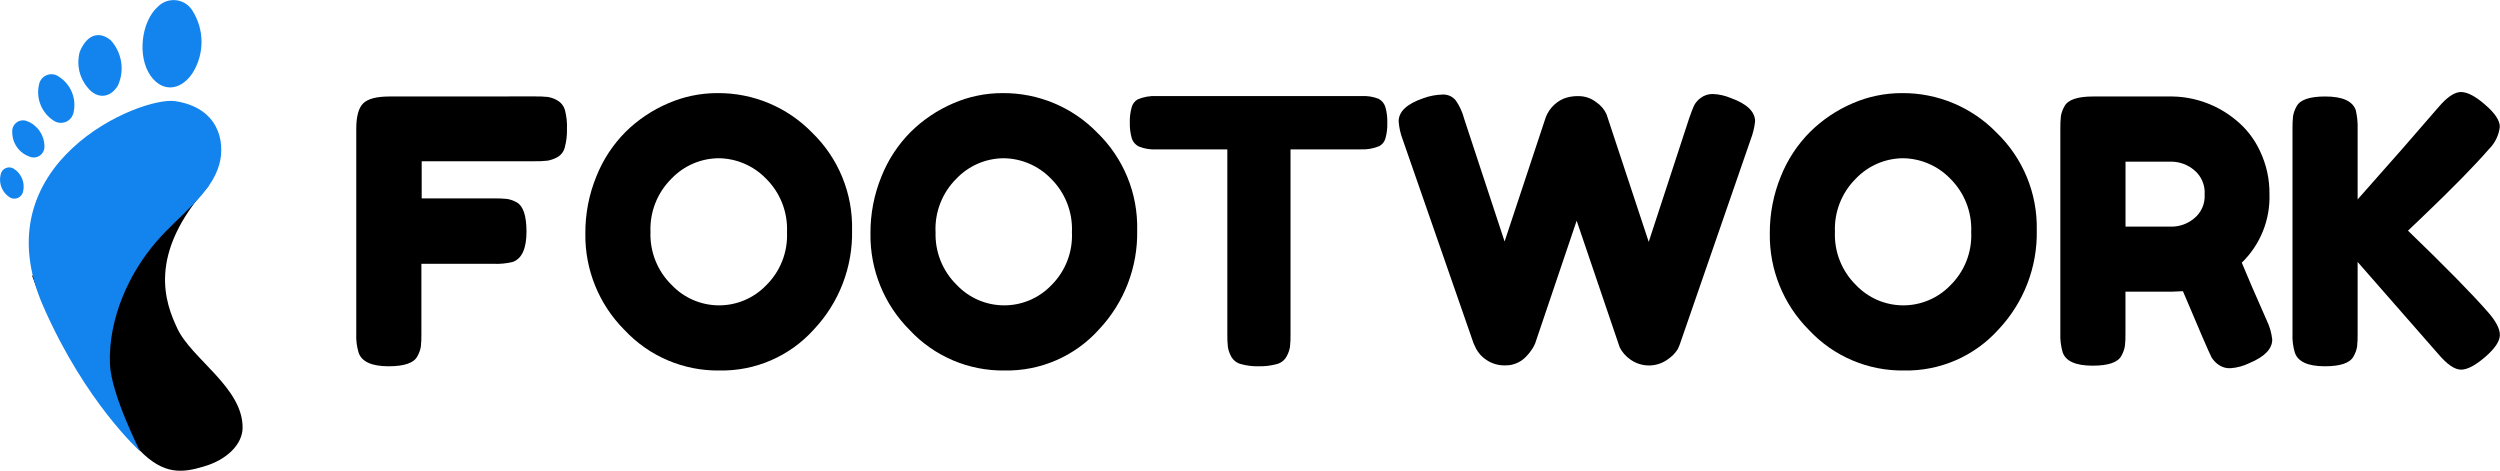
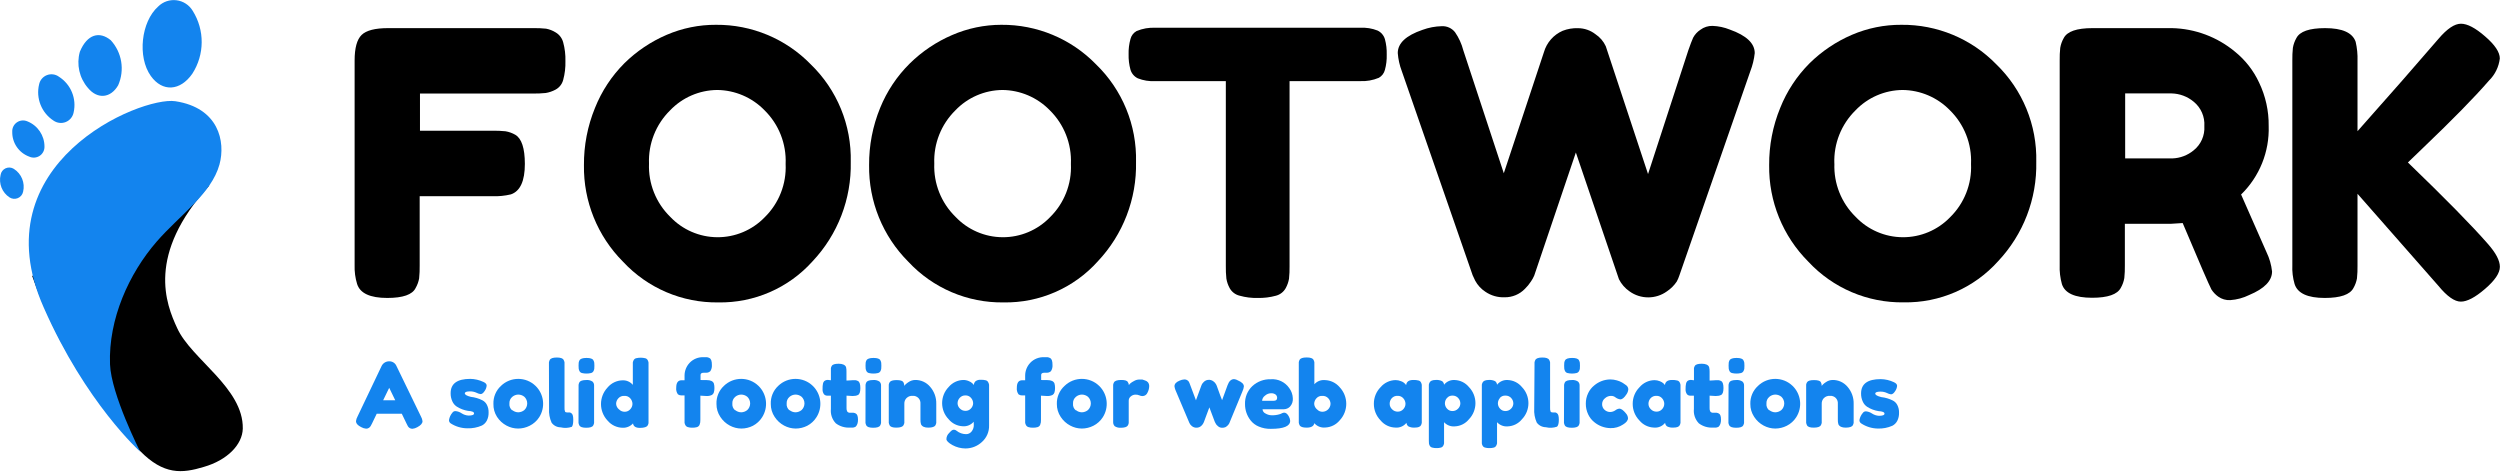
- <svg xmlns="http://www.w3.org/2000/svg" id="Logo" viewBox="0 0 414.58 78.1">
+ <svg xmlns="http://www.w3.org/2000/svg" id="Logo" viewBox="0 0 414.25 78.1">
  <defs>
    <style>.cls-1{fill:#1384ee;}.cls-2{isolation:isolate;}</style>
  </defs>
  <g id="foot">
    <path id="heel" d="M36.94,34.35C26.46,45.86,29.74,54,31.6,58c2.32,5.14,11,9.9,10.87,16.66C42.4,77.31,39.9,79.88,36,81c-3.6,1.09-6.62,1.35-10.55-2.64a80.89,80.89,0,0,1-17.88-29Z" transform="translate(-2.24 -3.63)" />
    <g id="toes">
      <path class="cls-1" d="M27.23,16.22c-2.25-3.15-1.61-9,1.22-11.51a3.66,3.66,0,0,1,5.72.71,9.69,9.69,0,0,1-.06,10.42C32.11,18.72,29.16,18.92,27.23,16.22Z" transform="translate(-2.24 -3.63)" />
      <path class="cls-1" d="M20.6,10.3a6.91,6.91,0,0,1,1.22,7.46c-1.22,2.12-3.41,2.38-5,.45a6.47,6.47,0,0,1-1.35-6C16.68,9.27,18.74,8.76,20.6,10.3Z" transform="translate(-2.24 -3.63)" />
      <path class="cls-1" d="M12,16.34a5.55,5.55,0,0,1,2.44,5.92,2.14,2.14,0,0,1-3.34,1.35,5.6,5.6,0,0,1-2.38-6A2.09,2.09,0,0,1,12,16.34Z" transform="translate(-2.24 -3.63)" />
      <path class="cls-1" d="M4.27,25.48a1.79,1.79,0,0,1,2.51-1.74,4.49,4.49,0,0,1,2.83,4.18A1.78,1.78,0,0,1,7.1,29.59,4.29,4.29,0,0,1,4.27,25.48Z" transform="translate(-2.24 -3.63)" />
      <path class="cls-1" d="M3.82,36.34a3.48,3.48,0,0,1-1.48-3.73,1.44,1.44,0,0,1,2.19-1,3.51,3.51,0,0,1,1.54,3.79A1.48,1.48,0,0,1,3.82,36.34Z" transform="translate(-2.24 -3.63)" />
      <path class="cls-1" d="M31.28,20.4c7.2,1.09,8.36,6.69,7.33,10.48-1.35,4.89-6.56,8.36-10.42,12.8-4.57,5.27-8,12.8-7.72,20.32.19,5,5,14.47,5,14.47s-9-8-16-23.92C-1.13,30.62,25.56,19.56,31.28,20.4Z" transform="translate(-2.24 -3.63)" />
    </g>
  </g>
  <g id="footwork">
    <g class="cls-2">
-       <path d="M91,19.62a17.6,17.6,0,0,1,2.1.09,4.6,4.6,0,0,1,1.59.58,2.71,2.71,0,0,1,1.25,1.65A10.65,10.65,0,0,1,96.26,25a10.66,10.66,0,0,1-.37,3.11,2.56,2.56,0,0,1-1.28,1.62,5.23,5.23,0,0,1-1.62.55,18.31,18.31,0,0,1-2.17.09H72.17v6.16h12a18.31,18.31,0,0,1,2.17.09,4.88,4.88,0,0,1,1.62.58q1.58.92,1.59,4.82,0,4.27-2.32,5.06a11.38,11.38,0,0,1-3.11.3h-12V59a17.59,17.59,0,0,1-.09,2.13,4.91,4.91,0,0,1-.58,1.59q-.85,1.65-4.76,1.65-4.27,0-5-2.32a9.58,9.58,0,0,1-.37-3.11V25q0-3.11,1.16-4.24t4.39-1.13Z" transform="translate(-2.24 -3.63)" />
-       <path d="M121.21,19.07a21.65,21.65,0,0,1,15.68,6.53,21.79,21.79,0,0,1,6.65,16.2,23.27,23.27,0,0,1-6.34,16.47,20.51,20.51,0,0,1-15.62,6.8,21.13,21.13,0,0,1-15.77-6.71,22.18,22.18,0,0,1-6.5-16,24.56,24.56,0,0,1,1.83-9.48A22,22,0,0,1,106,25.48a22.86,22.86,0,0,1,7-4.7A20.46,20.46,0,0,1,121.21,19.07Zm-11.1,23a11.7,11.7,0,0,0,3.51,8.81,10.83,10.83,0,0,0,15.65.09,11.61,11.61,0,0,0,3.48-8.84,11.75,11.75,0,0,0-3.51-8.91,11.09,11.09,0,0,0-7.84-3.35,10.93,10.93,0,0,0-7.81,3.39A11.75,11.75,0,0,0,110.11,42.07Z" transform="translate(-2.24 -3.63)" />
-       <path d="M168.49,19.07a21.65,21.65,0,0,1,15.68,6.53,21.79,21.79,0,0,1,6.65,16.2,23.27,23.27,0,0,1-6.34,16.47,20.51,20.51,0,0,1-15.62,6.8,21.13,21.13,0,0,1-15.77-6.71,22.18,22.18,0,0,1-6.5-16,24.56,24.56,0,0,1,1.83-9.48,22,22,0,0,1,4.88-7.41,22.86,22.86,0,0,1,7-4.7A20.46,20.46,0,0,1,168.49,19.07Zm-11.1,23a11.7,11.7,0,0,0,3.51,8.81,10.83,10.83,0,0,0,15.65.09A11.61,11.61,0,0,0,180,42.13a11.75,11.75,0,0,0-3.51-8.91,11.09,11.09,0,0,0-7.84-3.35,10.93,10.93,0,0,0-7.81,3.39A11.75,11.75,0,0,0,157.38,42.07Z" transform="translate(-2.24 -3.63)" />
-       <path d="M194,19.56H228a6.75,6.75,0,0,1,2.87.46A2.31,2.31,0,0,1,232,21.45a8.82,8.82,0,0,1,.3,2.56,8.51,8.51,0,0,1-.3,2.53,2.1,2.1,0,0,1-1,1.31,7.12,7.12,0,0,1-3.11.55H216.25V59.09a16.9,16.9,0,0,1-.09,2.07,5,5,0,0,1-.55,1.56A2.59,2.59,0,0,1,214,64a10.4,10.4,0,0,1-3,.37,10.07,10.07,0,0,1-3-.37,2.57,2.57,0,0,1-1.59-1.25,4.91,4.91,0,0,1-.55-1.59,17.72,17.72,0,0,1-.09-2.1V28.4H194a6.73,6.73,0,0,1-2.87-.46,2.31,2.31,0,0,1-1.22-1.43,8.78,8.78,0,0,1-.31-2.56,8.47,8.47,0,0,1,.31-2.53,2.09,2.09,0,0,1,1-1.31A7.1,7.1,0,0,1,194,19.56Z" transform="translate(-2.24 -3.63)" />
-       <path d="M289.2,19.86q4.09,1.46,4.09,3.9a11.84,11.84,0,0,1-.73,3L280.85,60.61a6.32,6.32,0,0,1-.43,1,5.84,5.84,0,0,1-1.62,1.62,5.31,5.31,0,0,1-6.22,0,5.38,5.38,0,0,1-1.74-2l-7.14-21-6.89,20.37a5.33,5.33,0,0,1-.55,1,7.16,7.16,0,0,1-1,1.22,4.58,4.58,0,0,1-3.35,1.4,5.29,5.29,0,0,1-3.2-.92,5.08,5.08,0,0,1-1.68-1.83l-.43-.92L234.85,26.76a10.6,10.6,0,0,1-.67-3q0-2.44,4.09-3.84a9.93,9.93,0,0,1,3.2-.61,2.62,2.62,0,0,1,2.2,1,9.39,9.39,0,0,1,1.37,3l6.71,20.37,6.65-20.07A5.54,5.54,0,0,1,261.51,20a6.38,6.38,0,0,1,2.53-.43,4.73,4.73,0,0,1,2.9,1,4.79,4.79,0,0,1,1.71,2l7,21.17,6.71-20.5q.49-1.4.79-2.07a3.65,3.65,0,0,1,1.13-1.31,3.23,3.23,0,0,1,2-.64A8.46,8.46,0,0,1,289.2,19.86Z" transform="translate(-2.24 -3.63)" />
-       <path d="M317.63,19.07a21.65,21.65,0,0,1,15.68,6.53A21.79,21.79,0,0,1,340,41.79a23.27,23.27,0,0,1-6.34,16.47A20.51,20.51,0,0,1,318,65.07a21.13,21.13,0,0,1-15.77-6.71,22.18,22.18,0,0,1-6.5-16,24.57,24.57,0,0,1,1.83-9.48,22,22,0,0,1,4.88-7.41,22.85,22.85,0,0,1,7-4.7A20.46,20.46,0,0,1,317.63,19.07Zm-11.1,23A11.7,11.7,0,0,0,310,50.88a10.83,10.83,0,0,0,15.65.09,11.6,11.6,0,0,0,3.48-8.84,11.76,11.76,0,0,0-3.51-8.91,11.09,11.09,0,0,0-7.84-3.35A10.93,10.93,0,0,0,310,33.25,11.75,11.75,0,0,0,306.53,42.07Z" transform="translate(-2.24 -3.63)" />
-       <path d="M378.14,56.77a9.7,9.7,0,0,1,.91,3.17q0,2.32-3.78,3.9a8.4,8.4,0,0,1-3.14.85,3.13,3.13,0,0,1-2-.58,4.34,4.34,0,0,1-1.13-1.19q-.61-1.16-4.76-11L362.4,52h-7.69V58.9a17.85,17.85,0,0,1-.09,2.1,4.91,4.91,0,0,1-.58,1.62q-.85,1.65-4.76,1.65-4.27,0-5-2.26a10.19,10.19,0,0,1-.37-3.17V25a17.8,17.8,0,0,1,.09-2.1,4.88,4.88,0,0,1,.58-1.62q.85-1.65,4.76-1.65h13.18A16.92,16.92,0,0,1,373,23.52a14.32,14.32,0,0,1,4,5.12,16.13,16.13,0,0,1,1.59,7.2A15.15,15.15,0,0,1,374,47.19Q375.33,50.43,378.14,56.77ZM354.72,41.21h7.81a5.85,5.85,0,0,0,3.54-1.34,4.74,4.74,0,0,0,1.77-4,4.82,4.82,0,0,0-1.77-4.06,5.91,5.91,0,0,0-3.66-1.37h-7.69Z" transform="translate(-2.24 -3.63)" />
-       <path d="M401.56,41.88q9.33,9,13.24,13.48,2,2.26,2,3.81t-2.44,3.66q-2.44,2.1-4,2.1t-3.75-2.56L393.21,47.07V59a17.67,17.67,0,0,1-.09,2.13,4.92,4.92,0,0,1-.58,1.59q-.86,1.65-4.76,1.65-4.27,0-5-2.32a9.58,9.58,0,0,1-.37-3.11V25a17.85,17.85,0,0,1,.09-2.1,4.89,4.89,0,0,1,.58-1.62q.85-1.65,4.76-1.65,4.27,0,5.06,2.26a12.14,12.14,0,0,1,.31,3.17V36.7q8.29-9.33,13.42-15.31,2.13-2.5,3.72-2.5t4,2.1q2.44,2.1,2.44,3.66A6.15,6.15,0,0,1,415,28.34q-3.54,4.09-11,11.22Z" transform="translate(-2.24 -3.63)" />
+       <path d="M90.62,8.29a17.6,17.6,0,0,1,2.1.09A4.6,4.6,0,0,1,94.31,9a2.71,2.71,0,0,1,1.25,1.65,10.65,10.65,0,0,1,.37,3.11,10.66,10.66,0,0,1-.37,3.11,2.56,2.56,0,0,1-1.28,1.62,5.23,5.23,0,0,1-1.62.55,18.31,18.31,0,0,1-2.17.09H71.83v6.16h12a18.31,18.31,0,0,1,2.17.09,4.88,4.88,0,0,1,1.62.58q1.58.92,1.59,4.82,0,4.27-2.32,5.06a11.38,11.38,0,0,1-3.11.3h-12V47.63a17.59,17.59,0,0,1-.09,2.13,4.91,4.91,0,0,1-.58,1.59Q70.31,53,66.41,53q-4.27,0-5-2.32A9.58,9.58,0,0,1,61,47.57V13.66q0-3.11,1.16-4.24t4.39-1.13Z" transform="translate(-2.24 -3.63)" />
+       <path d="M120.88,7.74a21.65,21.65,0,0,1,15.68,6.53,21.79,21.79,0,0,1,6.65,16.2,23.27,23.27,0,0,1-6.34,16.47,20.51,20.51,0,0,1-15.62,6.8A21.13,21.13,0,0,1,105.48,47,22.18,22.18,0,0,1,99,31a24.56,24.56,0,0,1,1.83-9.49,22,22,0,0,1,4.88-7.41,22.86,22.86,0,0,1,7-4.7A20.46,20.46,0,0,1,120.88,7.74Zm-11.1,23a11.7,11.7,0,0,0,3.51,8.81,10.83,10.83,0,0,0,15.65.09,11.61,11.61,0,0,0,3.48-8.84,11.76,11.76,0,0,0-3.51-8.91,11.09,11.09,0,0,0-7.84-3.35,10.93,10.93,0,0,0-7.81,3.39A11.75,11.75,0,0,0,109.78,30.74Z" transform="translate(-2.24 -3.63)" />
+       <path d="M168.15,7.74a21.65,21.65,0,0,1,15.68,6.53,21.79,21.79,0,0,1,6.65,16.2,23.27,23.27,0,0,1-6.34,16.47,20.51,20.51,0,0,1-15.62,6.8A21.13,21.13,0,0,1,152.75,47a22.18,22.18,0,0,1-6.5-16,24.56,24.56,0,0,1,1.83-9.49A22,22,0,0,1,153,14.14a22.86,22.86,0,0,1,7-4.7A20.46,20.46,0,0,1,168.15,7.74Zm-11.1,23a11.7,11.7,0,0,0,3.51,8.81,10.83,10.83,0,0,0,15.65.09,11.61,11.61,0,0,0,3.48-8.84,11.76,11.76,0,0,0-3.51-8.91,11.09,11.09,0,0,0-7.84-3.35,10.93,10.93,0,0,0-7.81,3.39A11.75,11.75,0,0,0,157.05,30.74Z" transform="translate(-2.24 -3.63)" />
+       <path d="M193.71,8.23h33.92a6.75,6.75,0,0,1,2.87.46,2.31,2.31,0,0,1,1.22,1.43,8.82,8.82,0,0,1,.3,2.56,8.51,8.51,0,0,1-.3,2.53,2.1,2.1,0,0,1-1,1.31,7.12,7.12,0,0,1-3.11.55H215.92V47.75a16.9,16.9,0,0,1-.09,2.07,5,5,0,0,1-.55,1.56,2.59,2.59,0,0,1-1.62,1.25,10.4,10.4,0,0,1-3,.37,10.07,10.07,0,0,1-3-.37A2.57,2.57,0,0,1,206,51.38a4.91,4.91,0,0,1-.55-1.59,17.72,17.72,0,0,1-.09-2.1V17.07H193.65a6.73,6.73,0,0,1-2.87-.46,2.31,2.31,0,0,1-1.22-1.43,8.78,8.78,0,0,1-.31-2.56,8.47,8.47,0,0,1,.31-2.53,2.09,2.09,0,0,1,1-1.31A7.1,7.1,0,0,1,193.71,8.23Z" transform="translate(-2.24 -3.63)" />
+       <path d="M288.87,8.53Q293,10,293,12.43a11.81,11.81,0,0,1-.73,3L280.51,49.28a6.3,6.3,0,0,1-.43,1,5.85,5.85,0,0,1-1.62,1.62,5.31,5.31,0,0,1-6.22,0,5.39,5.39,0,0,1-1.74-2l-7.14-21-6.89,20.37a5.33,5.33,0,0,1-.55,1,7.16,7.16,0,0,1-1,1.22,4.58,4.58,0,0,1-3.36,1.4,5.29,5.29,0,0,1-3.2-.92,5.09,5.09,0,0,1-1.68-1.83l-.43-.92L234.52,15.42a10.64,10.64,0,0,1-.67-3q0-2.44,4.09-3.84a9.94,9.94,0,0,1,3.2-.61,2.62,2.62,0,0,1,2.2,1,9.39,9.39,0,0,1,1.37,3l6.71,20.37,6.65-20.07a5.54,5.54,0,0,1,3.11-3.54,6.38,6.38,0,0,1,2.53-.43,4.73,4.73,0,0,1,2.9,1,4.77,4.77,0,0,1,1.71,2l7,21.17L282,11.95q.49-1.4.79-2.07A3.64,3.64,0,0,1,284,8.56a3.23,3.23,0,0,1,2-.64A8.47,8.47,0,0,1,288.87,8.53Z" transform="translate(-2.24 -3.63)" />
+       <path d="M317.3,7.74A21.65,21.65,0,0,1,333,14.26a21.79,21.79,0,0,1,6.65,16.2,23.27,23.27,0,0,1-6.34,16.47,20.51,20.51,0,0,1-15.62,6.8A21.13,21.13,0,0,1,301.89,47a22.18,22.18,0,0,1-6.5-16,24.55,24.55,0,0,1,1.83-9.49,22,22,0,0,1,4.88-7.41,22.86,22.86,0,0,1,7-4.7A20.47,20.47,0,0,1,317.3,7.74Zm-11.1,23a11.7,11.7,0,0,0,3.51,8.81,10.83,10.83,0,0,0,15.65.09,11.61,11.61,0,0,0,3.48-8.84,11.75,11.75,0,0,0-3.51-8.91,11.09,11.09,0,0,0-7.84-3.35,10.93,10.93,0,0,0-7.81,3.39A11.76,11.76,0,0,0,306.19,30.74Z" transform="translate(-2.24 -3.63)" />
+       <path d="M377.81,45.44a9.7,9.7,0,0,1,.91,3.17q0,2.32-3.78,3.9a8.4,8.4,0,0,1-3.14.85,3.13,3.13,0,0,1-2-.58,4.34,4.34,0,0,1-1.13-1.19q-.61-1.16-4.76-11l-1.89.12h-7.69v6.89a17.59,17.59,0,0,1-.09,2.1,4.88,4.88,0,0,1-.58,1.62q-.86,1.65-4.76,1.65-4.27,0-5-2.26a10.19,10.19,0,0,1-.37-3.17V13.66a17.59,17.59,0,0,1,.09-2.1,4.86,4.86,0,0,1,.58-1.62q.85-1.65,4.76-1.65h13.18a16.92,16.92,0,0,1,10.43,3.9,14.32,14.32,0,0,1,4,5.12,16.13,16.13,0,0,1,1.59,7.2,15.15,15.15,0,0,1-4.57,11.35Q375,39.09,377.81,45.44ZM354.38,29.88h7.81a5.85,5.85,0,0,0,3.54-1.34,4.74,4.74,0,0,0,1.77-4,4.82,4.82,0,0,0-1.77-4.06,5.91,5.91,0,0,0-3.66-1.37h-7.69Z" transform="translate(-2.24 -3.63)" />
+       <path d="M401.23,30.55q9.33,9,13.24,13.48,2,2.26,2,3.81T414,51.51q-2.44,2.1-4,2.1T406.29,51L392.88,35.74V47.63a17.67,17.67,0,0,1-.09,2.13,4.92,4.92,0,0,1-.58,1.59Q391.35,53,387.45,53q-4.27,0-5-2.32a9.58,9.58,0,0,1-.37-3.11V13.66a17.85,17.85,0,0,1,.09-2.1,4.89,4.89,0,0,1,.58-1.62q.85-1.65,4.76-1.65,4.27,0,5.06,2.26a12.14,12.14,0,0,1,.31,3.17V25.37q8.29-9.33,13.42-15.31,2.13-2.5,3.72-2.5t4,2.1q2.44,2.1,2.44,3.66A6.15,6.15,0,0,1,414.65,17q-3.54,4.09-11,11.22Z" transform="translate(-2.24 -3.63)" />
    </g>
  </g>
+   <path class="cls-1" d="M67.94,64.29,72,72.66a2,2,0,0,1,.25.76q0,.54-.87,1a2,2,0,0,1-.8.26.8.8,0,0,1-.48-.14.89.89,0,0,1-.27-.28l-.23-.45-.78-1.62H64.66l-.78,1.62q-.15.3-.23.43a1.07,1.07,0,0,1-.27.28.77.77,0,0,1-.48.14,2,2,0,0,1-.8-.25q-.87-.42-.87-1a2,2,0,0,1,.25-.76l4-8.39a1.38,1.38,0,0,1,1.22-.76A1.27,1.27,0,0,1,67.94,64.29Zm-1.21,3.6-1,2.06h2Z" transform="translate(-2.24 -3.63)" />
+   <path class="cls-1" d="M76.93,73.79a.62.62,0,0,1-.29-.57A2.47,2.47,0,0,1,77.21,72a.59.59,0,0,1,.53-.25,2.19,2.19,0,0,1,1,.37,2.31,2.31,0,0,0,1.14.37q.91,0,.91-.36t-1-.42A4.91,4.91,0,0,1,77.92,71a2,2,0,0,1-.72-.85,3.06,3.06,0,0,1-.29-1.37q0-2.37,3.25-2.37a5.29,5.29,0,0,1,2.19.51q.53.24.53.6a1.78,1.78,0,0,1-.33.89q-.33.52-.68.52a2,2,0,0,1-.67-.22,2.49,2.49,0,0,0-1.06-.23q-.88,0-.88.33t1,.58a5.6,5.6,0,0,1,1.92.57,1.7,1.7,0,0,1,.73.73,2.61,2.61,0,0,1,.29,1.3,2.79,2.79,0,0,1-.29,1.33,1.9,1.9,0,0,1-.82.82,5.5,5.5,0,0,1-2.41.46A5.14,5.14,0,0,1,76.93,73.79Z" transform="translate(-2.24 -3.63)" />
+   <path class="cls-1" d="M85.24,67.58a4.12,4.12,0,0,1,5.75,0,4.14,4.14,0,0,1,.6,5.18A4,4,0,0,1,90,74.18a4.26,4.26,0,0,1-1.91.46,4.08,4.08,0,0,1-1.92-.49,4.25,4.25,0,0,1-1.57-1.44A3.78,3.78,0,0,1,84,70.55,3.88,3.88,0,0,1,85.24,67.58Zm1.88,4a1.59,1.59,0,0,0,1,.37,1.64,1.64,0,0,0,1-.37,1.51,1.51,0,0,0,0-2.21,1.61,1.61,0,0,0-1-.36,1.57,1.57,0,0,0-1,.38,1.33,1.33,0,0,0-.47,1.1A1.29,1.29,0,0,0,87.11,71.63Z" transform="translate(-2.24 -3.63)" />
+   <path class="cls-1" d="M93.2,64.2a4.33,4.33,0,0,1,0-.52,1.38,1.38,0,0,1,.13-.4q.21-.41,1.17-.41t1.14.41a1.2,1.2,0,0,1,.14.4,4.66,4.66,0,0,1,0,.53v6.95a1.57,1.57,0,0,0,.09.68c.06.09.19.14.4.14a2.34,2.34,0,0,1,.41,0,.76.76,0,0,1,.25.13q.3.19.3,1.07T97,74.35a3.25,3.25,0,0,1-1.86.09,1.87,1.87,0,0,1-1.5-.77,4.92,4.92,0,0,1-.42-2.34Z" transform="translate(-2.24 -3.63)" />
+   <path class="cls-1" d="M100.58,65.13a.64.64,0,0,1-.4.31,3.24,3.24,0,0,1-1.52,0,.63.63,0,0,1-.4-.32,1.3,1.3,0,0,1-.13-.4,6,6,0,0,1,0-1,1.23,1.23,0,0,1,.13-.38q.21-.4,1.17-.4t1.14.4a1.21,1.21,0,0,1,.14.4,6,6,0,0,1,0,1A1.22,1.22,0,0,1,100.58,65.13Zm-2.47,2.78a4.34,4.34,0,0,1,0-.52,1.39,1.39,0,0,1,.13-.4q.21-.39,1.17-.39a1.59,1.59,0,0,1,1,.25.83.83,0,0,1,.27.64c0,.1,0,.25,0,.44V73.2a4.45,4.45,0,0,1,0,.52,1.21,1.21,0,0,1-.14.4q-.2.39-1.16.39t-1.15-.41a1.38,1.38,0,0,1-.13-.39,4.31,4.31,0,0,1,0-.53Z" transform="translate(-2.24 -3.63)" />
+   <path class="cls-1" d="M107.24,63.3a.63.63,0,0,1,.4-.31,3.24,3.24,0,0,1,1.52,0,.63.63,0,0,1,.4.31,1.3,1.3,0,0,1,.14.4,4.45,4.45,0,0,1,0,.52v9a4.42,4.42,0,0,1,0,.52,1.07,1.07,0,0,1-.14.38q-.22.4-1.27.41t-1.16-.74a2.21,2.21,0,0,1-1.75.72,3.33,3.33,0,0,1-2.46-1.18,4,4,0,0,1,0-5.5,3.33,3.33,0,0,1,2.45-1.18,2.11,2.11,0,0,1,1.73.75V64.21a4.34,4.34,0,0,1,0-.52A1.22,1.22,0,0,1,107.24,63.3Zm-2.44,8.15a1.27,1.27,0,0,0,.95.41,1.2,1.2,0,0,0,.92-.41,1.3,1.3,0,0,0,.37-.89,1.39,1.39,0,0,0-.35-.91,1.18,1.18,0,0,0-1-.42,1.21,1.21,0,0,0-1,.41,1.35,1.35,0,0,0-.36.91A1.27,1.27,0,0,0,104.8,71.46Z" transform="translate(-2.24 -3.63)" />
+   <path class="cls-1" d="M119.32,66.61q1,0,1.21.57a2.56,2.56,0,0,1,.09.75,2.32,2.32,0,0,1-.1.74.71.71,0,0,1-.31.4,1.87,1.87,0,0,1-.92.18l-1-.06v4a1.94,1.94,0,0,1-.14.85.71.71,0,0,1-.44.37,2.62,2.62,0,0,1-.76.09,2.32,2.32,0,0,1-.74-.1.69.69,0,0,1-.4-.32,1.13,1.13,0,0,1-.14-.4,4.54,4.54,0,0,1,0-.53v-4h-.54a.93.93,0,0,1-.56-.18,1.57,1.57,0,0,1-.28-1.1q0-1.23.88-1.23h.5v-.79a3.09,3.09,0,0,1,.83-2.09,3,3,0,0,1,2.38-.94l.52,0a1.19,1.19,0,0,1,.4.14q.41.19.4,1.16a1.66,1.66,0,0,1-.25,1,.92.92,0,0,1-.66.27h-.42q-.56,0-.55.38v.83Z" transform="translate(-2.24 -3.63)" />
+   <path class="cls-1" d="M122.18,67.58a4.12,4.12,0,0,1,5.75,0,4.14,4.14,0,0,1,.6,5.18A4,4,0,0,1,127,74.18a4.26,4.26,0,0,1-1.91.46,4.08,4.08,0,0,1-1.92-.49,4.25,4.25,0,0,1-1.57-1.44,3.78,3.78,0,0,1-.64-2.15A3.88,3.88,0,0,1,122.18,67.58Zm1.88,4a1.59,1.59,0,0,0,1,.37,1.64,1.64,0,0,0,1-.37,1.51,1.51,0,0,0,0-2.21,1.61,1.61,0,0,0-1-.36,1.57,1.57,0,0,0-1,.38,1.33,1.33,0,0,0-.47,1.1A1.29,1.29,0,0,0,124.06,71.63Z" transform="translate(-2.24 -3.63)" />
+   <path class="cls-1" d="M131.18,67.58a4.12,4.12,0,0,1,5.75,0,4.14,4.14,0,0,1,.6,5.18A4,4,0,0,1,136,74.18a4.26,4.26,0,0,1-1.91.46,4.08,4.08,0,0,1-1.92-.49,4.25,4.25,0,0,1-1.57-1.44,3.78,3.78,0,0,1-.64-2.15A3.88,3.88,0,0,1,131.18,67.58Zm1.88,4a1.59,1.59,0,0,0,1,.37,1.64,1.64,0,0,0,1-.37,1.51,1.51,0,0,0,0-2.21,1.61,1.61,0,0,0-1-.36,1.57,1.57,0,0,0-1,.38,1.33,1.33,0,0,0-.47,1.1A1.29,1.29,0,0,0,133.06,71.63Z" transform="translate(-2.24 -3.63)" />
+   <path class="cls-1" d="M143.51,69.25l-1-.06v2.07a1,1,0,0,0,.13.58.55.55,0,0,0,.48.18,4.72,4.72,0,0,1,.54,0,1.06,1.06,0,0,1,.4.14q.34.19.35,1T144,74.35a1.37,1.37,0,0,1-.4.13l-.5,0a3.51,3.51,0,0,1-2.37-.71,3,3,0,0,1-.81-2.38V69.19a4,4,0,0,1-.61,0,.69.69,0,0,1-.55-.25,1.35,1.35,0,0,1-.22-.87,3.79,3.79,0,0,1,.07-.89.8.8,0,0,1,.21-.4.92.92,0,0,1,.6-.2l.5.06V65.14a4.14,4.14,0,0,1,0-.51,1,1,0,0,1,.14-.36c.13-.25.52-.37,1.15-.37s1.08.19,1.22.56a2.81,2.81,0,0,1,.07.76v1.47c.44,0,.77-.06,1-.06l.51,0a1.19,1.19,0,0,1,.4.14q.39.19.39,1.16t-.4,1.15a1.37,1.37,0,0,1-.4.13Z" transform="translate(-2.24 -3.63)" />
+   <path class="cls-1" d="M148.13,65.13a.64.64,0,0,1-.4.31,3.24,3.24,0,0,1-1.52,0,.63.63,0,0,1-.4-.32,1.3,1.3,0,0,1-.13-.4,6,6,0,0,1,0-1,1.23,1.23,0,0,1,.13-.38q.21-.4,1.17-.4t1.14.4a1.21,1.21,0,0,1,.14.4,6,6,0,0,1,0,1A1.22,1.22,0,0,1,148.13,65.13Zm-2.47,2.78a4.34,4.34,0,0,1,0-.52,1.39,1.39,0,0,1,.13-.4q.21-.39,1.17-.39a1.59,1.59,0,0,1,1,.25.83.83,0,0,1,.27.64c0,.1,0,.25,0,.44V73.2a4.45,4.45,0,0,1,0,.52,1.21,1.21,0,0,1-.14.4q-.2.39-1.16.39t-1.15-.41a1.38,1.38,0,0,1-.13-.39,4.31,4.31,0,0,1,0-.53Z" transform="translate(-2.24 -3.63)" />
+   <path class="cls-1" d="M153.88,66.59a3.17,3.17,0,0,1,2.5,1.15,4.12,4.12,0,0,1,1,2.8v2.64a4.29,4.29,0,0,1,0,.52,1.22,1.22,0,0,1-.13.38q-.21.4-1.17.41t-1.23-.56a2.44,2.44,0,0,1-.09-.76V70.53a1.21,1.21,0,0,0-1.3-1.31,1.31,1.31,0,0,0-1,.36,1.26,1.26,0,0,0-.37.95v2.65a4.42,4.42,0,0,1,0,.52,1.07,1.07,0,0,1-.14.38q-.2.4-1.16.41t-1.15-.41a1.39,1.39,0,0,1-.13-.4,4.33,4.33,0,0,1,0-.52V67.86a4.16,4.16,0,0,1,0-.5,1.07,1.07,0,0,1,.14-.38q.21-.37,1.15-.37t1.13.35a1.19,1.19,0,0,1,.15.61,1.54,1.54,0,0,1,.27-.3,2.63,2.63,0,0,1,.41-.31A2,2,0,0,1,153.88,66.59Z" transform="translate(-2.24 -3.63)" />
+   <path class="cls-1" d="M163.58,73.51a2.13,2.13,0,0,1-1.81.75,3.2,3.2,0,0,1-2.33-1.15,3.84,3.84,0,0,1,0-5.36,3.27,3.27,0,0,1,2.4-1.16,2.25,2.25,0,0,1,.93.19,2,2,0,0,1,.58.35,2,2,0,0,1,.25.29.92.92,0,0,1,.31-.64,1.33,1.33,0,0,1,.85-.22,2.92,2.92,0,0,1,.85.09A.63.63,0,0,1,166,67a1.21,1.21,0,0,1,.13.38,4.14,4.14,0,0,1,0,.51v6.21a3.53,3.53,0,0,1-1.2,2.78,4,4,0,0,1-2.7,1.06,4.54,4.54,0,0,1-2.17-.56q-1-.56-1-1a1.42,1.42,0,0,1,.45-1,3.75,3.75,0,0,1,.44-.43.59.59,0,0,1,.37-.12.71.71,0,0,1,.43.18,2.5,2.5,0,0,0,1.56.56,1.14,1.14,0,0,0,.93-.45,1.67,1.67,0,0,0,.36-1.08Zm-2.67-3.07a1.22,1.22,0,0,0,.38.88,1.25,1.25,0,0,0,.93.39,1.17,1.17,0,0,0,.91-.4,1.27,1.27,0,0,0,.36-.87,1.36,1.36,0,0,0-.35-.88,1.15,1.15,0,0,0-.93-.41,1.21,1.21,0,0,0-.95.41A1.32,1.32,0,0,0,160.91,70.44Z" transform="translate(-2.24 -3.63)" />
+   <path class="cls-1" d="M175.76,66.61q1,0,1.21.57a2.56,2.56,0,0,1,.09.75,2.32,2.32,0,0,1-.1.74.71.71,0,0,1-.31.4,1.87,1.87,0,0,1-.92.18l-1-.06v4a1.94,1.94,0,0,1-.14.85.71.71,0,0,1-.44.37,2.62,2.62,0,0,1-.76.09,2.32,2.32,0,0,1-.74-.1.69.69,0,0,1-.4-.32,1.13,1.13,0,0,1-.14-.4,4.54,4.54,0,0,1,0-.53v-4h-.54a.93.93,0,0,1-.56-.18,1.57,1.57,0,0,1-.28-1.1q0-1.23.88-1.23h.5v-.79a3.09,3.09,0,0,1,.83-2.09,3,3,0,0,1,2.38-.94l.52,0a1.19,1.19,0,0,1,.4.14q.41.19.4,1.16a1.66,1.66,0,0,1-.25,1,.92.92,0,0,1-.66.27h-.42q-.56,0-.55.38v.83Z" transform="translate(-2.24 -3.63)" />
+   <path class="cls-1" d="M178.63,67.58a4.12,4.12,0,0,1,5.75,0,4.14,4.14,0,0,1,.6,5.18,4,4,0,0,1-1.57,1.42,4.26,4.26,0,0,1-1.91.46,4.08,4.08,0,0,1-1.92-.49A4.25,4.25,0,0,1,178,72.71a3.78,3.78,0,0,1-.64-2.15A3.88,3.88,0,0,1,178.63,67.58Zm1.88,4a1.59,1.59,0,0,0,1,.37,1.64,1.64,0,0,0,1-.37,1.51,1.51,0,0,0,0-2.21,1.61,1.61,0,0,0-1-.36,1.57,1.57,0,0,0-1,.38,1.33,1.33,0,0,0-.47,1.1A1.29,1.29,0,0,0,180.5,71.63Z" transform="translate(-2.24 -3.63)" />
+   <path class="cls-1" d="M192,66.68a1,1,0,0,1,.47.31,1.06,1.06,0,0,1,.19.7,2.38,2.38,0,0,1-.28,1,.89.89,0,0,1-.83.57,1.17,1.17,0,0,1-.52-.12,1.5,1.5,0,0,0-.65-.12,1.18,1.18,0,0,0-.76.29.86.86,0,0,0-.35.69V73.2a4.32,4.32,0,0,1,0,.52,1.21,1.21,0,0,1-.14.4q-.23.39-1.17.39a1.65,1.65,0,0,1-1-.25.9.9,0,0,1-.27-.65V67.9a4.33,4.33,0,0,1,0-.52,1.23,1.23,0,0,1,.13-.38q.21-.4,1.17-.41t1.13.35a.86.86,0,0,1,.17.49,2.6,2.6,0,0,1,.22-.25,2.79,2.79,0,0,1,.61-.4,1.75,1.75,0,0,1,.82-.26,3.86,3.86,0,0,1,.59,0A3.72,3.72,0,0,1,192,66.68Z" transform="translate(-2.24 -3.63)" />
+   <path class="cls-1" d="M207.35,66.66q1,.42,1,1a2.44,2.44,0,0,1-.24.82q-.24.56-.41,1l-1.65,4a1.55,1.55,0,0,1-.75.93,1.36,1.36,0,0,1-.57.1,1,1,0,0,1-.67-.26,1.34,1.34,0,0,1-.43-.53l-.12-.25q-.12-.3-.88-2.34-.15.36-.44,1.18t-.37,1l-.1.27a1.68,1.68,0,0,1-.13.25,1.53,1.53,0,0,1-.24.31,1.14,1.14,0,0,1-.83.36,1.17,1.17,0,0,1-.78-.26,1.37,1.37,0,0,1-.42-.53L197,68.23a2.51,2.51,0,0,1-.15-.59q0-.6.85-.94a2.2,2.2,0,0,1,.78-.2.86.86,0,0,1,.75.38,1.32,1.32,0,0,1,.12.26q.25.6,1.06,2.82l.89-2.43a1.18,1.18,0,0,1,.33-.53,1.21,1.21,0,0,1,1.66-.19,1.44,1.44,0,0,1,.44.48l.12.25q.75,2.1.89,2.4l.91-2.49q.36-1,1.08-1A1.39,1.39,0,0,1,207.35,66.66Z" transform="translate(-2.24 -3.63)" />
+   <path class="cls-1" d="M216.46,69.6A1.82,1.82,0,0,1,216,71a1.43,1.43,0,0,1-1,.44h-3.56a.82.82,0,0,0,.5.71,2,2,0,0,0,1,.29,4.12,4.12,0,0,0,1.36-.18l.17-.06A1.51,1.51,0,0,1,215,72q.48,0,.82.67a1.66,1.66,0,0,1,.2.69q0,1.33-3.2,1.33a4.82,4.82,0,0,1-2-.38,3.35,3.35,0,0,1-1.34-1,4.31,4.31,0,0,1-.94-2.71,3.92,3.92,0,0,1,1.22-3,4.32,4.32,0,0,1,3.05-1.13,3.41,3.41,0,0,1,3.06,1.47A3,3,0,0,1,216.46,69.6Zm-3.17.44q.57,0,.57-.48a.68.68,0,0,0-.26-.56,1.18,1.18,0,0,0-.75-.21,1.52,1.52,0,0,0-1,.4,1.12,1.12,0,0,0-.48.85Z" transform="translate(-2.24 -3.63)" />
+   <path class="cls-1" d="M221.77,66.61a3.33,3.33,0,0,1,2.45,1.18,4,4,0,0,1,0,5.5,3.26,3.26,0,0,1-2.39,1.18,2.12,2.12,0,0,1-1.81-.72q-.12.74-1.29.74-.94,0-1.15-.41a1.39,1.39,0,0,1-.13-.4,4.33,4.33,0,0,1,0-.52v-9a4.34,4.34,0,0,1,0-.52,1.23,1.23,0,0,1,.13-.38q.21-.4,1.17-.4t1.14.4a1.21,1.21,0,0,1,.14.4,4.45,4.45,0,0,1,0,.52v3.12A2.08,2.08,0,0,1,221.77,66.61Zm-1.31,4.84a1.19,1.19,0,0,0,.92.41,1.36,1.36,0,0,0,1.33-1.31,1.35,1.35,0,0,0-.36-.91,1.21,1.21,0,0,0-1-.41,1.18,1.18,0,0,0-1,.42,1.39,1.39,0,0,0-.35.91A1.3,1.3,0,0,0,220.46,71.46Z" transform="translate(-2.24 -3.63)" />
+   <path class="cls-1" d="M235.24,67.43q.09-.84,1.19-.84a3.13,3.13,0,0,1,.87.09.63.63,0,0,1,.4.32,1.3,1.3,0,0,1,.13.4,4.45,4.45,0,0,1,0,.52v5.25a4.44,4.44,0,0,1,0,.52,1.37,1.37,0,0,1-.13.4q-.21.39-1,.39a2,2,0,0,1-1.09-.2.8.8,0,0,1-.32-.59,2.1,2.1,0,0,1-1.85.79A3.27,3.27,0,0,1,231,73.29a3.9,3.9,0,0,1-1.11-2.75A3.86,3.86,0,0,1,231,67.79a3.34,3.34,0,0,1,2.45-1.18,2.34,2.34,0,0,1,.93.18,1.67,1.67,0,0,1,.85.64Zm-2.73,3.12a1.24,1.24,0,0,0,.39.89,1.27,1.27,0,0,0,.94.4,1.19,1.19,0,0,0,.92-.4,1.3,1.3,0,0,0,.37-.89,1.39,1.39,0,0,0-.35-.91,1.17,1.17,0,0,0-.95-.42,1.21,1.21,0,0,0-1,.42A1.36,1.36,0,0,0,232.51,70.55Z" transform="translate(-2.24 -3.63)" />
+   <path class="cls-1" d="M239,76.64V67.88a4,4,0,0,1,0-.51,1.21,1.21,0,0,1,.13-.37c.14-.27.47-.41,1-.41a2,2,0,0,1,1.07.2.81.81,0,0,1,.32.59,2.07,2.07,0,0,1,1.79-.78,3.19,3.19,0,0,1,2.32,1.15,3.85,3.85,0,0,1,0,5.37,3.17,3.17,0,0,1-2.32,1.16,2.15,2.15,0,0,1-1.79-.69v3a4,4,0,0,1,0,.51,1.21,1.21,0,0,1-.13.38.63.63,0,0,1-.38.31,2.41,2.41,0,0,1-.73.09,2.5,2.5,0,0,1-.74-.09.64.64,0,0,1-.39-.3,1.14,1.14,0,0,1-.13-.37A4,4,0,0,1,239,76.64Zm3-7.06a1.33,1.33,0,0,0-.34.88,1.29,1.29,0,0,0,.35.88,1.15,1.15,0,0,0,.9.4,1.25,1.25,0,0,0,.93-.39,1.23,1.23,0,0,0,.38-.88,1.3,1.3,0,0,0-.36-.89,1.21,1.21,0,0,0-.94-.4A1.15,1.15,0,0,0,242,69.58Z" transform="translate(-2.24 -3.63)" />
+   <path class="cls-1" d="M247.78,76.64V67.88a4.24,4.24,0,0,1,0-.51,1.24,1.24,0,0,1,.13-.37q.21-.4,1-.41a2,2,0,0,1,1.07.2.81.81,0,0,1,.32.59,2.07,2.07,0,0,1,1.79-.78,3.2,3.2,0,0,1,2.32,1.15,3.85,3.85,0,0,1,0,5.37,3.18,3.18,0,0,1-2.32,1.16,2.15,2.15,0,0,1-1.79-.69v3a4.22,4.22,0,0,1,0,.51,1.24,1.24,0,0,1-.14.38.63.63,0,0,1-.38.31,2.42,2.42,0,0,1-.74.09,2.49,2.49,0,0,1-.74-.09.64.64,0,0,1-.39-.3,1.19,1.19,0,0,1-.13-.37A4.25,4.25,0,0,1,247.78,76.64Zm3-7.06a1.34,1.34,0,0,0-.34.88,1.29,1.29,0,0,0,.35.88,1.15,1.15,0,0,0,.9.4,1.25,1.25,0,0,0,.93-.39,1.23,1.23,0,0,0,.38-.88,1.3,1.3,0,0,0-.36-.89,1.21,1.21,0,0,0-.94-.4A1.15,1.15,0,0,0,250.75,69.58Z" transform="translate(-2.24 -3.63)" />
+   <path class="cls-1" d="M256.51,64.2a4.44,4.44,0,0,1,0-.52,1.39,1.39,0,0,1,.13-.4q.21-.41,1.17-.41c.61,0,1,.13,1.14.41a1.19,1.19,0,0,1,.14.4,4.66,4.66,0,0,1,0,.53v6.95a1.58,1.58,0,0,0,.09.68c.06.09.19.14.4.14a2.35,2.35,0,0,1,.41,0,.76.76,0,0,1,.25.13q.3.19.3,1.07t-.3,1.15a3.25,3.25,0,0,1-1.86.09,1.88,1.88,0,0,1-1.5-.77,4.92,4.92,0,0,1-.42-2.34Z" transform="translate(-2.24 -3.63)" />
+   <path class="cls-1" d="M263.88,65.13a.64.64,0,0,1-.4.31,3.24,3.24,0,0,1-1.51,0,.63.63,0,0,1-.4-.32,1.27,1.27,0,0,1-.13-.4,6,6,0,0,1,0-1,1.22,1.22,0,0,1,.13-.38q.21-.4,1.17-.4t1.14.4a1.22,1.22,0,0,1,.14.4,6,6,0,0,1,0,1A1.23,1.23,0,0,1,263.88,65.13Zm-2.47,2.78a4.24,4.24,0,0,1,0-.52,1.37,1.37,0,0,1,.13-.4q.21-.39,1.17-.39a1.59,1.59,0,0,1,1,.25.82.82,0,0,1,.27.64c0,.1,0,.25,0,.44V73.2a4.45,4.45,0,0,1,0,.52,1.22,1.22,0,0,1-.14.4q-.2.39-1.16.39t-1.16-.41a1.37,1.37,0,0,1-.13-.39,4.21,4.21,0,0,1,0-.53Z" transform="translate(-2.24 -3.63)" />
+   <path class="cls-1" d="M267.71,70.55a1.22,1.22,0,0,0,.42,1,1.37,1.37,0,0,0,.89.35,1.55,1.55,0,0,0,.88-.28,1.33,1.33,0,0,1,.67-.28q.45,0,1.09.79a1.31,1.31,0,0,1,.34.78q0,.57-.82,1.06a3.56,3.56,0,0,1-2.1.6,4.31,4.31,0,0,1-2.68-1,3.57,3.57,0,0,1-1-1.28,4,4,0,0,1-.39-1.77,3.89,3.89,0,0,1,.39-1.75,3.6,3.6,0,0,1,1-1.27,4.19,4.19,0,0,1,2.65-1,4,4,0,0,1,1.11.16A3.74,3.74,0,0,1,271,67l.24.15.42.29a.86.86,0,0,1,.39.68,1.62,1.62,0,0,1-.31.86q-.54.82-1,.83a1.74,1.74,0,0,1-.81-.33,1.09,1.09,0,0,0-.77-.25,1.44,1.44,0,0,0-.94.36A1.23,1.23,0,0,0,267.71,70.55Z" transform="translate(-2.24 -3.63)" />
+   <path class="cls-1" d="M278.12,67.43q.09-.84,1.18-.84a3.12,3.12,0,0,1,.87.09.63.63,0,0,1,.4.32,1.27,1.27,0,0,1,.13.4,4.24,4.24,0,0,1,0,.52v5.25a4.23,4.23,0,0,1,0,.52,1.4,1.4,0,0,1-.13.4q-.21.39-1,.39a2,2,0,0,1-1.1-.2.81.81,0,0,1-.32-.59,2.1,2.1,0,0,1-1.85.79,3.27,3.27,0,0,1-2.41-1.18,3.9,3.9,0,0,1-1.11-2.75,3.86,3.86,0,0,1,1.12-2.75,3.34,3.34,0,0,1,2.45-1.18,2.33,2.33,0,0,1,.93.18,2.06,2.06,0,0,1,.58.34A2.08,2.08,0,0,1,278.12,67.43Zm-2.73,3.12a1.24,1.24,0,0,0,.39.89,1.27,1.27,0,0,0,.94.4,1.19,1.19,0,0,0,.92-.4,1.3,1.3,0,0,0,.37-.89,1.39,1.39,0,0,0-.35-.91,1.17,1.17,0,0,0-.94-.42,1.22,1.22,0,0,0-1,.42A1.36,1.36,0,0,0,275.39,70.55Z" transform="translate(-2.24 -3.63)" />
+   <path class="cls-1" d="M286.52,69.25l-1-.06v2.07a1,1,0,0,0,.13.58.55.55,0,0,0,.48.18,4.73,4.73,0,0,1,.54,0,1.06,1.06,0,0,1,.4.14q.34.19.34,1T287,74.35a1.36,1.36,0,0,1-.4.13l-.5,0a3.51,3.51,0,0,1-2.37-.71,3,3,0,0,1-.81-2.38V69.19a4,4,0,0,1-.61,0,.69.69,0,0,1-.55-.25,1.35,1.35,0,0,1-.22-.87,3.78,3.78,0,0,1,.08-.89.8.8,0,0,1,.21-.4.92.92,0,0,1,.6-.2l.5.06V65.14a4.24,4.24,0,0,1,0-.51,1,1,0,0,1,.14-.36c.13-.25.52-.37,1.16-.37s1.08.19,1.21.56a2.81,2.81,0,0,1,.08.76v1.47c.44,0,.77-.06,1-.06l.51,0a1.2,1.2,0,0,1,.4.14q.39.19.39,1.16t-.41,1.15a1.36,1.36,0,0,1-.4.13A4.44,4.44,0,0,1,286.52,69.25Z" transform="translate(-2.24 -3.63)" />
+   <path class="cls-1" d="M291.13,65.13a.64.64,0,0,1-.4.31,3.24,3.24,0,0,1-1.51,0,.63.63,0,0,1-.4-.32,1.27,1.27,0,0,1-.13-.4,6,6,0,0,1,0-1,1.22,1.22,0,0,1,.13-.38q.21-.4,1.17-.4t1.14.4a1.22,1.22,0,0,1,.14.4,6,6,0,0,1,0,1A1.23,1.23,0,0,1,291.13,65.13Zm-2.47,2.78a4.24,4.24,0,0,1,0-.52,1.37,1.37,0,0,1,.13-.4q.21-.39,1.17-.39a1.59,1.59,0,0,1,1,.25.82.82,0,0,1,.27.64c0,.1,0,.25,0,.44V73.2a4.45,4.45,0,0,1,0,.52,1.22,1.22,0,0,1-.14.4q-.2.39-1.16.39t-1.16-.41a1.37,1.37,0,0,1-.13-.39,4.21,4.21,0,0,1,0-.53Z" transform="translate(-2.24 -3.63)" />
+   <path class="cls-1" d="M293.53,67.58a4.12,4.12,0,0,1,5.75,0,4.13,4.13,0,0,1,.6,5.18,4,4,0,0,1-1.57,1.42,4.26,4.26,0,0,1-1.91.46,4.08,4.08,0,0,1-1.92-.49,4.25,4.25,0,0,1-1.57-1.44,3.77,3.77,0,0,1-.64-2.15A3.88,3.88,0,0,1,293.53,67.58Zm1.88,4a1.59,1.59,0,0,0,1,.37,1.64,1.64,0,0,0,1-.37,1.51,1.51,0,0,0,0-2.21,1.61,1.61,0,0,0-1-.36,1.57,1.57,0,0,0-1,.38,1.33,1.33,0,0,0-.47,1.1A1.29,1.29,0,0,0,295.4,71.63Z" transform="translate(-2.24 -3.63)" />
+   <path class="cls-1" d="M305.89,66.59a3.17,3.17,0,0,1,2.5,1.15,4.12,4.12,0,0,1,1,2.8v2.64a4.17,4.17,0,0,1,0,.52,1.23,1.23,0,0,1-.13.38q-.21.4-1.17.41t-1.23-.56a2.45,2.45,0,0,1-.09-.76V70.53a1.21,1.21,0,0,0-1.3-1.31,1.31,1.31,0,0,0-1,.36,1.26,1.26,0,0,0-.37.95v2.65a4.42,4.42,0,0,1,0,.52,1.06,1.06,0,0,1-.14.38q-.19.4-1.16.41t-1.15-.41a1.4,1.4,0,0,1-.13-.4,4.44,4.44,0,0,1,0-.52V67.86a4.27,4.27,0,0,1,0-.5,1.08,1.08,0,0,1,.14-.38q.21-.37,1.16-.37t1.13.35a1.2,1.2,0,0,1,.15.61,1.53,1.53,0,0,1,.27-.3,2.58,2.58,0,0,1,.41-.31A2,2,0,0,1,305.89,66.59Z" transform="translate(-2.24 -3.63)" />
+   <path class="cls-1" d="M310.64,73.79a.62.62,0,0,1-.29-.57,2.46,2.46,0,0,1,.57-1.18.59.59,0,0,1,.53-.25,2.18,2.18,0,0,1,1,.37,2.31,2.31,0,0,0,1.14.37q.91,0,.91-.36t-1-.42a4.91,4.91,0,0,1-1.87-.71,2,2,0,0,1-.72-.85,3.06,3.06,0,0,1-.29-1.37q0-2.37,3.25-2.37a5.29,5.29,0,0,1,2.19.51c.35.16.53.36.53.6a1.78,1.78,0,0,1-.33.89q-.33.52-.68.52a2,2,0,0,1-.67-.22,2.49,2.49,0,0,0-1.06-.23q-.88,0-.88.33t1,.58a5.6,5.6,0,0,1,1.92.57,1.7,1.7,0,0,1,.73.73,2.6,2.6,0,0,1,.29,1.3,2.78,2.78,0,0,1-.29,1.33,1.89,1.89,0,0,1-.82.82,5.5,5.5,0,0,1-2.41.46A5.14,5.14,0,0,1,310.64,73.79Z" transform="translate(-2.24 -3.63)" />
</svg>
